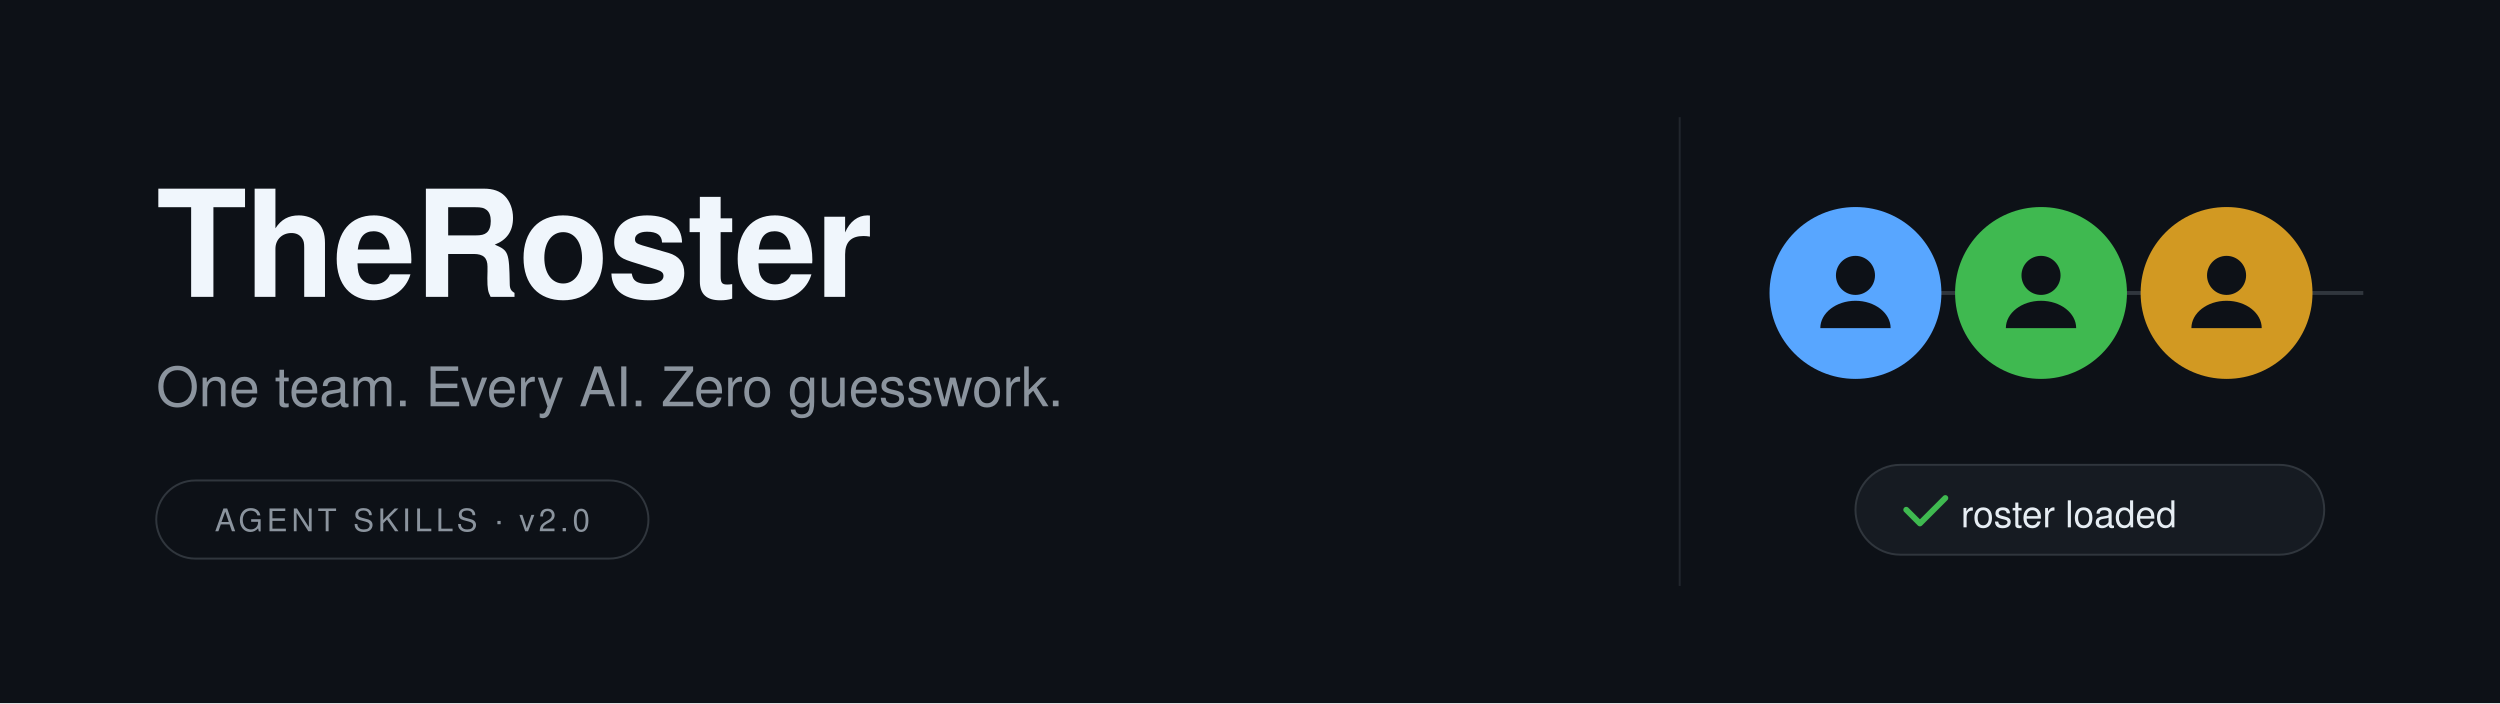
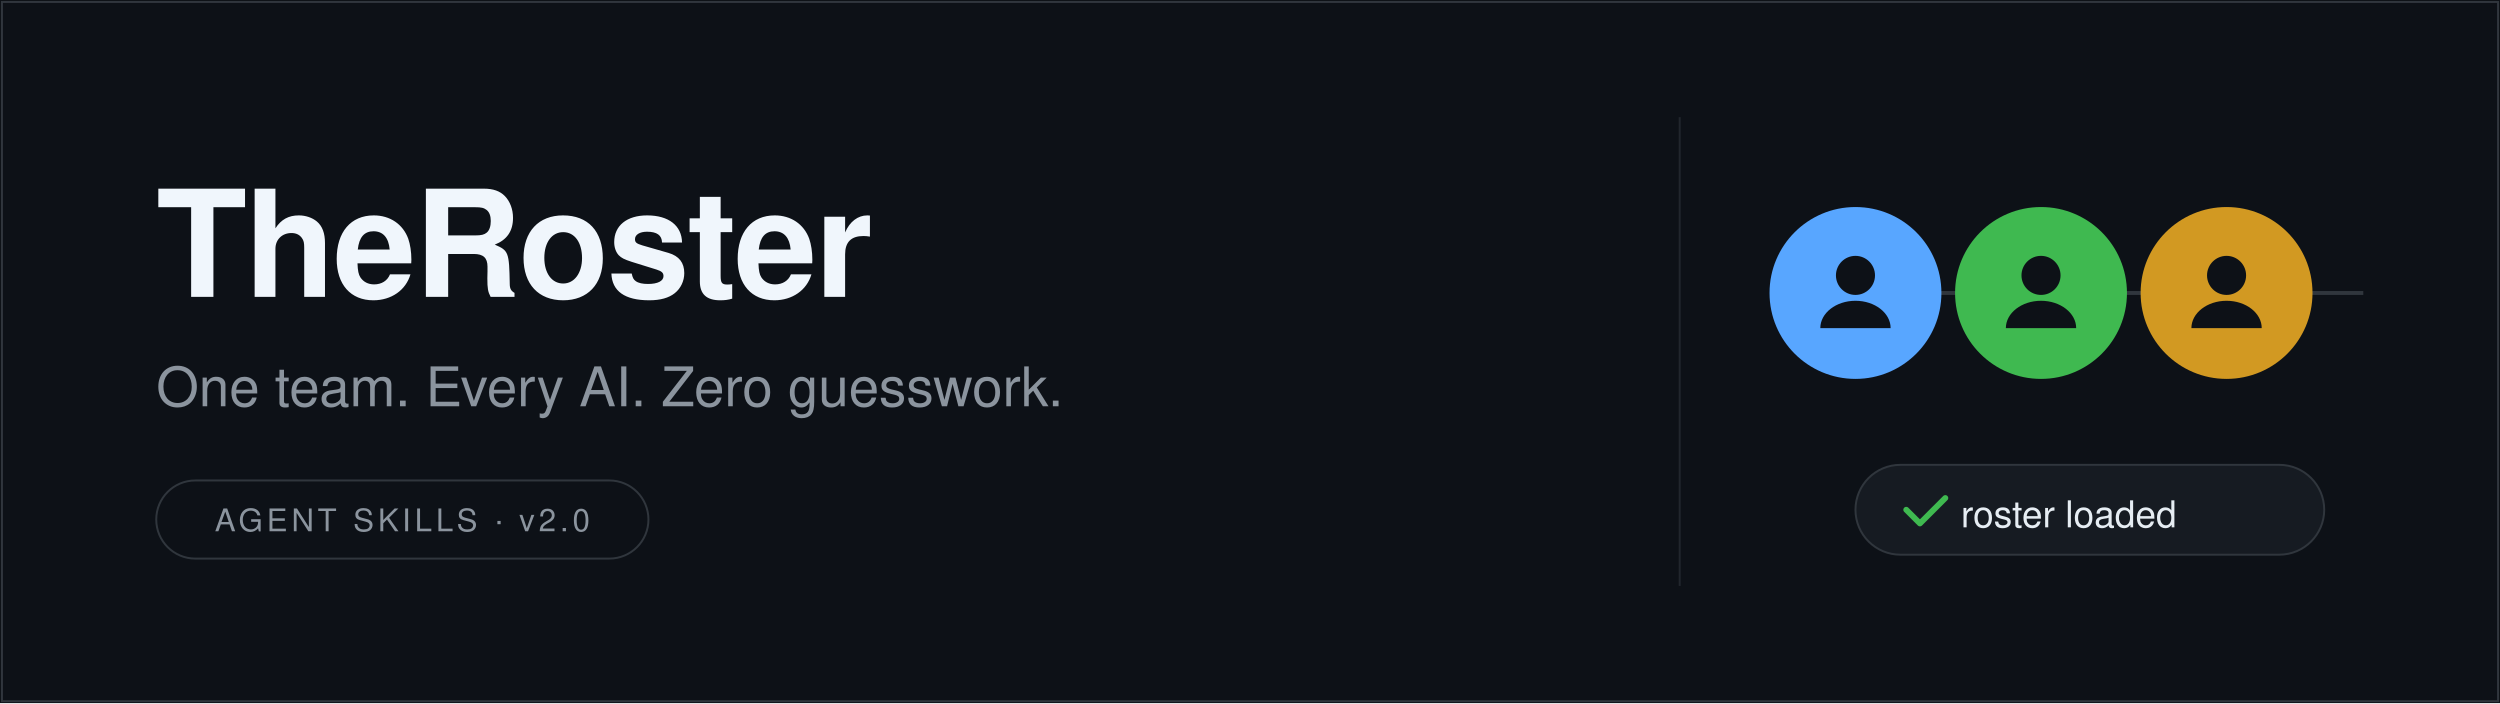
<svg xmlns="http://www.w3.org/2000/svg" width="1280" height="360" viewBox="0 0 1280 360" role="img" aria-label="TheRoster — One team. Every AI. Zero guesswork.">
  <rect width="1280" height="360" fill="#0d1117" />
+   <rect x="1" y="1" width="1278" height="358" fill="none" stroke="#30363d" stroke-width="1" />
  <line x1="860" y1="60" x2="860" y2="300" stroke="#21262d" stroke-width="1" />
  <text x="80" y="152" font-family="-apple-system, 'Segoe UI', Helvetica, Arial, sans-serif" font-size="76" font-weight="800" fill="#f0f6fc" letter-spacing="-1">TheRoster</text>
  <text x="80" y="208" font-family="-apple-system, 'Segoe UI', Helvetica, Arial, sans-serif" font-size="28" fill="#8b949e">One team. Every AI. Zero guesswork.</text>
  <rect x="80" y="246" width="252" height="40" rx="20" fill="none" stroke="#30363d" stroke-width="1" />
  <text x="206" y="272" font-family="-apple-system, 'Segoe UI', Helvetica, Arial, sans-serif" font-size="16" letter-spacing="2" fill="#8b949e" text-anchor="middle">AGENT SKILLS · v2.0</text>
  <line x1="920" y1="150" x2="1210" y2="150" stroke="#30363d" stroke-width="2" />
  <g>
    <circle cx="950" cy="150" r="44" fill="#58a6ff" />
    <circle cx="950" cy="141" r="10" fill="#0d1117" />
    <path d="M 932 168 A 18 14 0 0 1 968 168 Z" fill="#0d1117" />
  </g>
  <g>
    <circle cx="1045" cy="150" r="44" fill="#3fb950" />
    <circle cx="1045" cy="141" r="10" fill="#0d1117" />
    <path d="M 1027 168 A 18 14 0 0 1 1063 168 Z" fill="#0d1117" />
  </g>
  <g>
    <circle cx="1140" cy="150" r="44" fill="#d29922" />
    <circle cx="1140" cy="141" r="10" fill="#0d1117" />
    <path d="M 1122 168 A 18 14 0 0 1 1158 168 Z" fill="#0d1117" />
  </g>
  <rect x="950" y="238" width="240" height="46" rx="23" fill="#161b22" stroke="#30363d" stroke-width="1" />
  <path d="M 976 261 l 7 7 l 13 -13" fill="none" stroke="#3fb950" stroke-width="3" stroke-linecap="round" stroke-linejoin="round" />
  <text x="1004" y="270" font-family="-apple-system, 'Segoe UI', Helvetica, Arial, sans-serif" font-size="19" fill="#e6edf3">roster loaded</text>
</svg>
